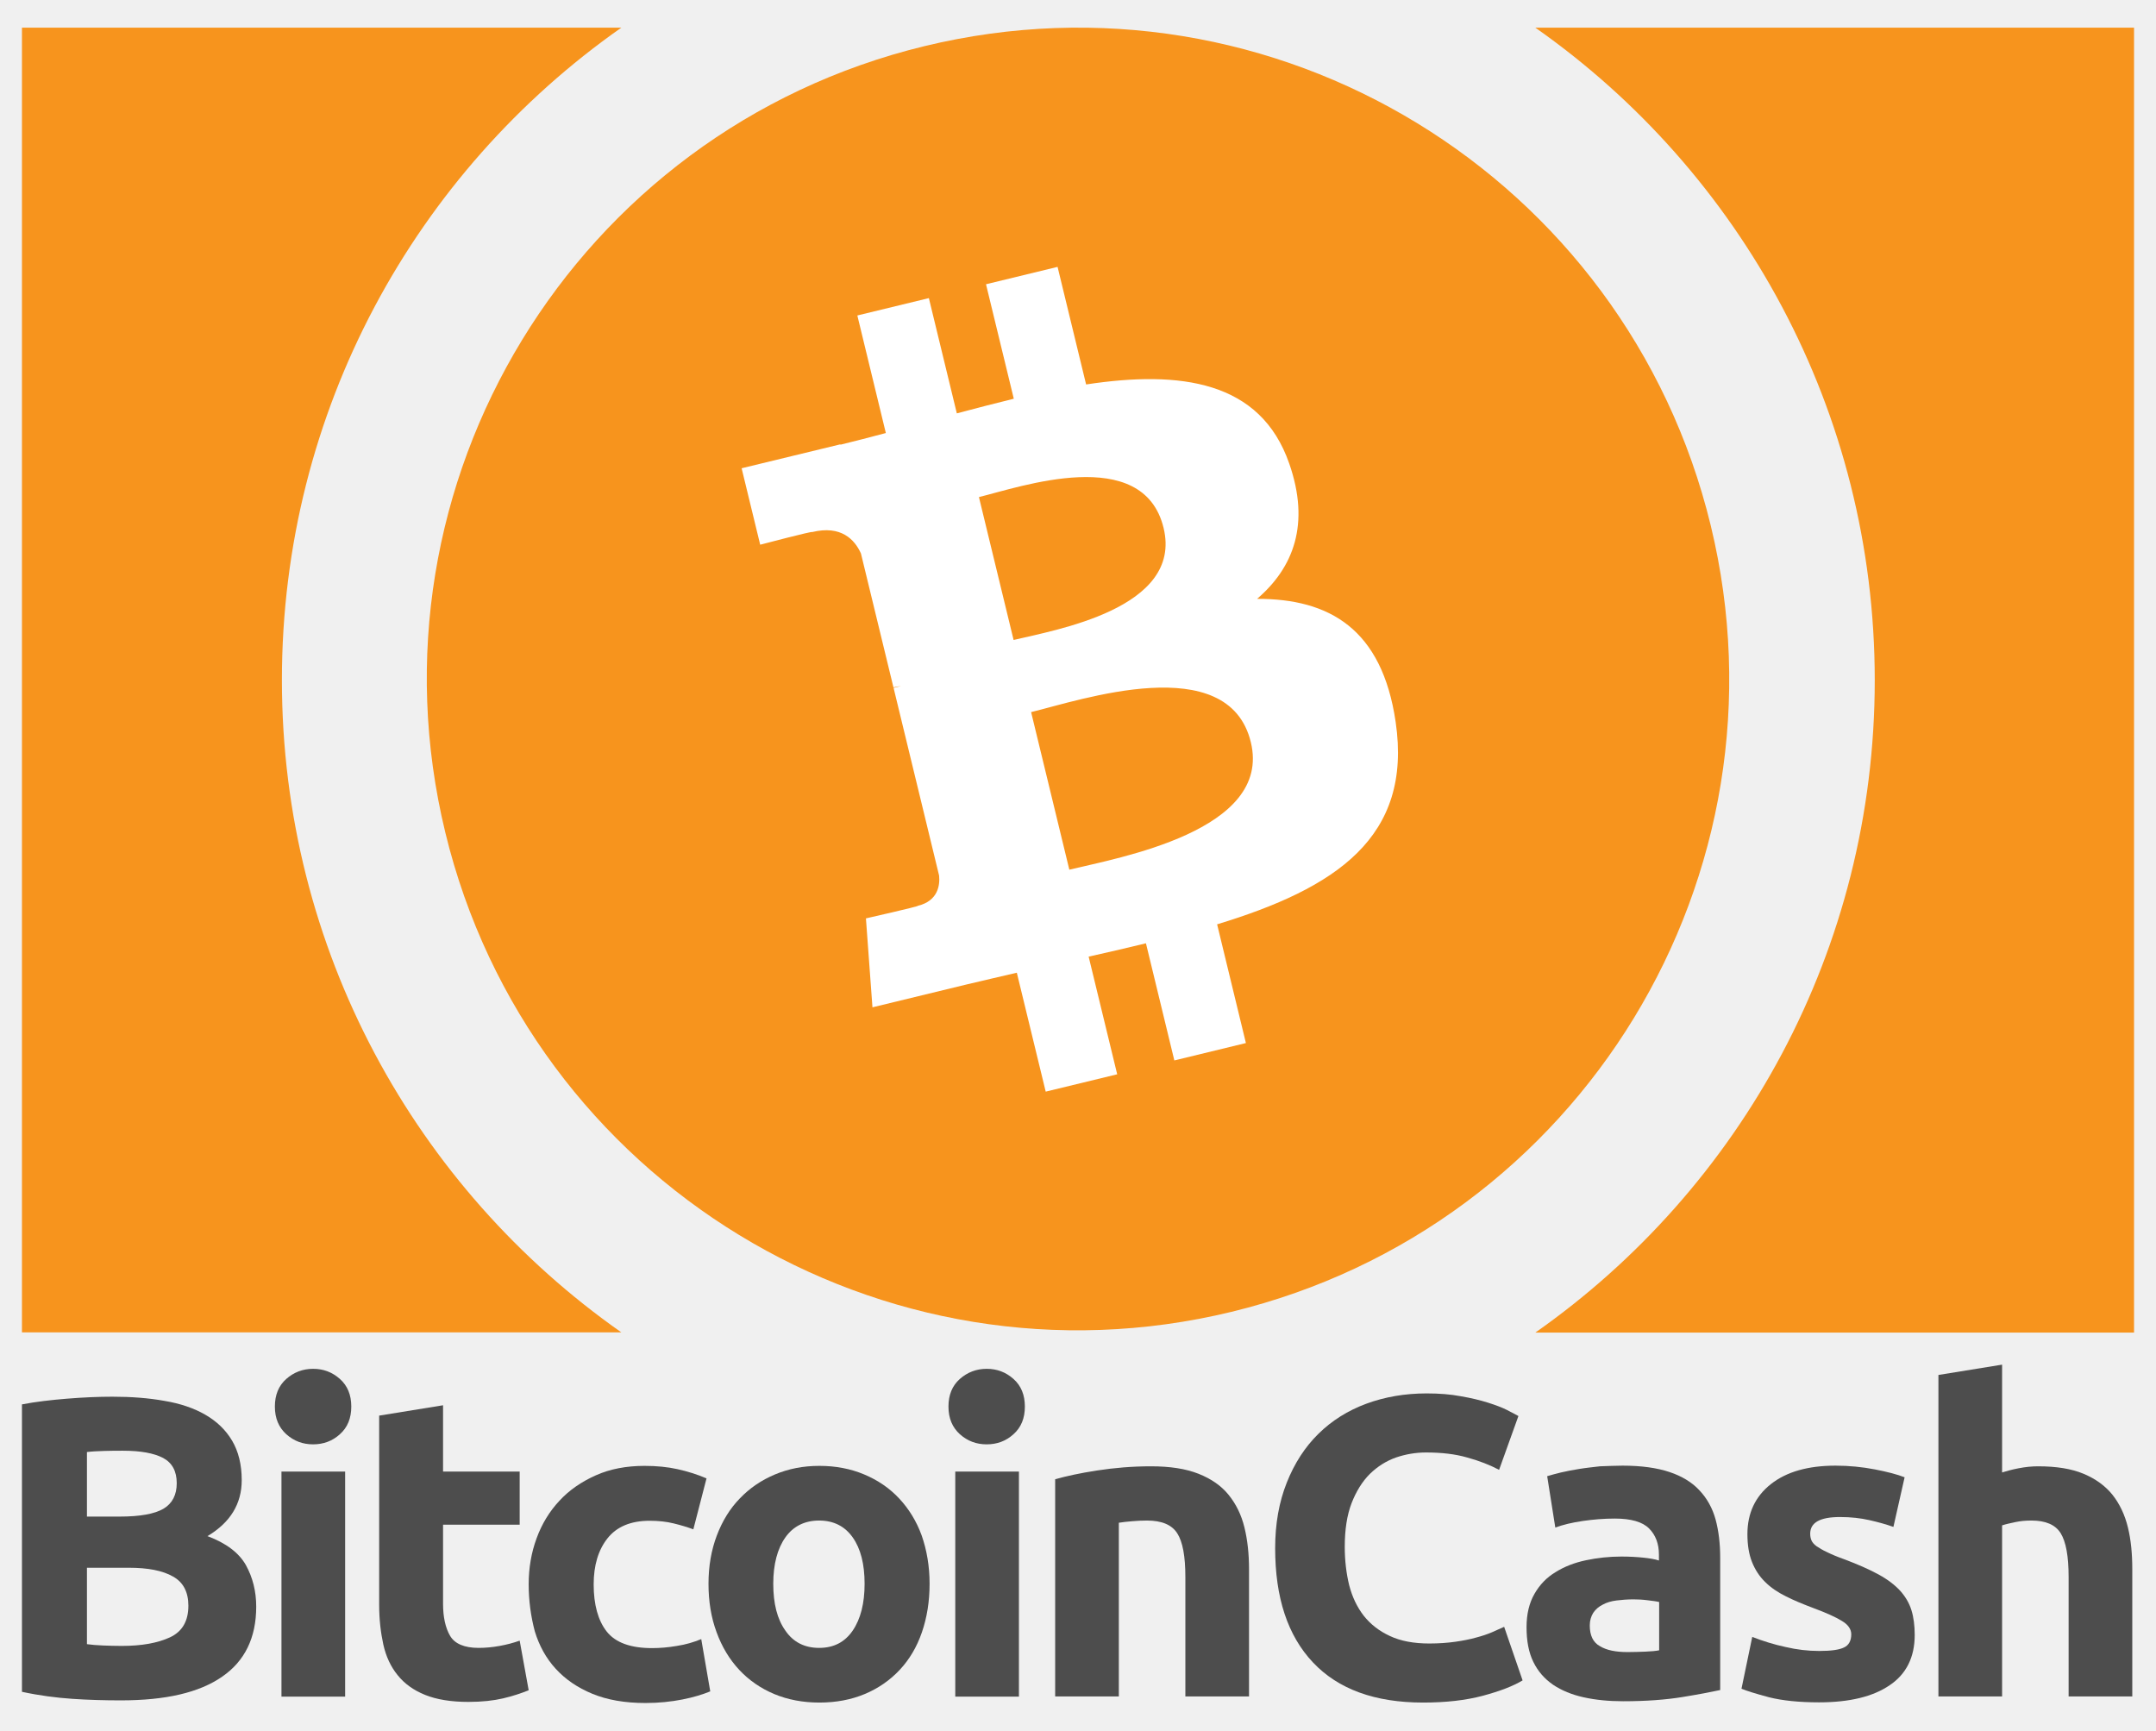
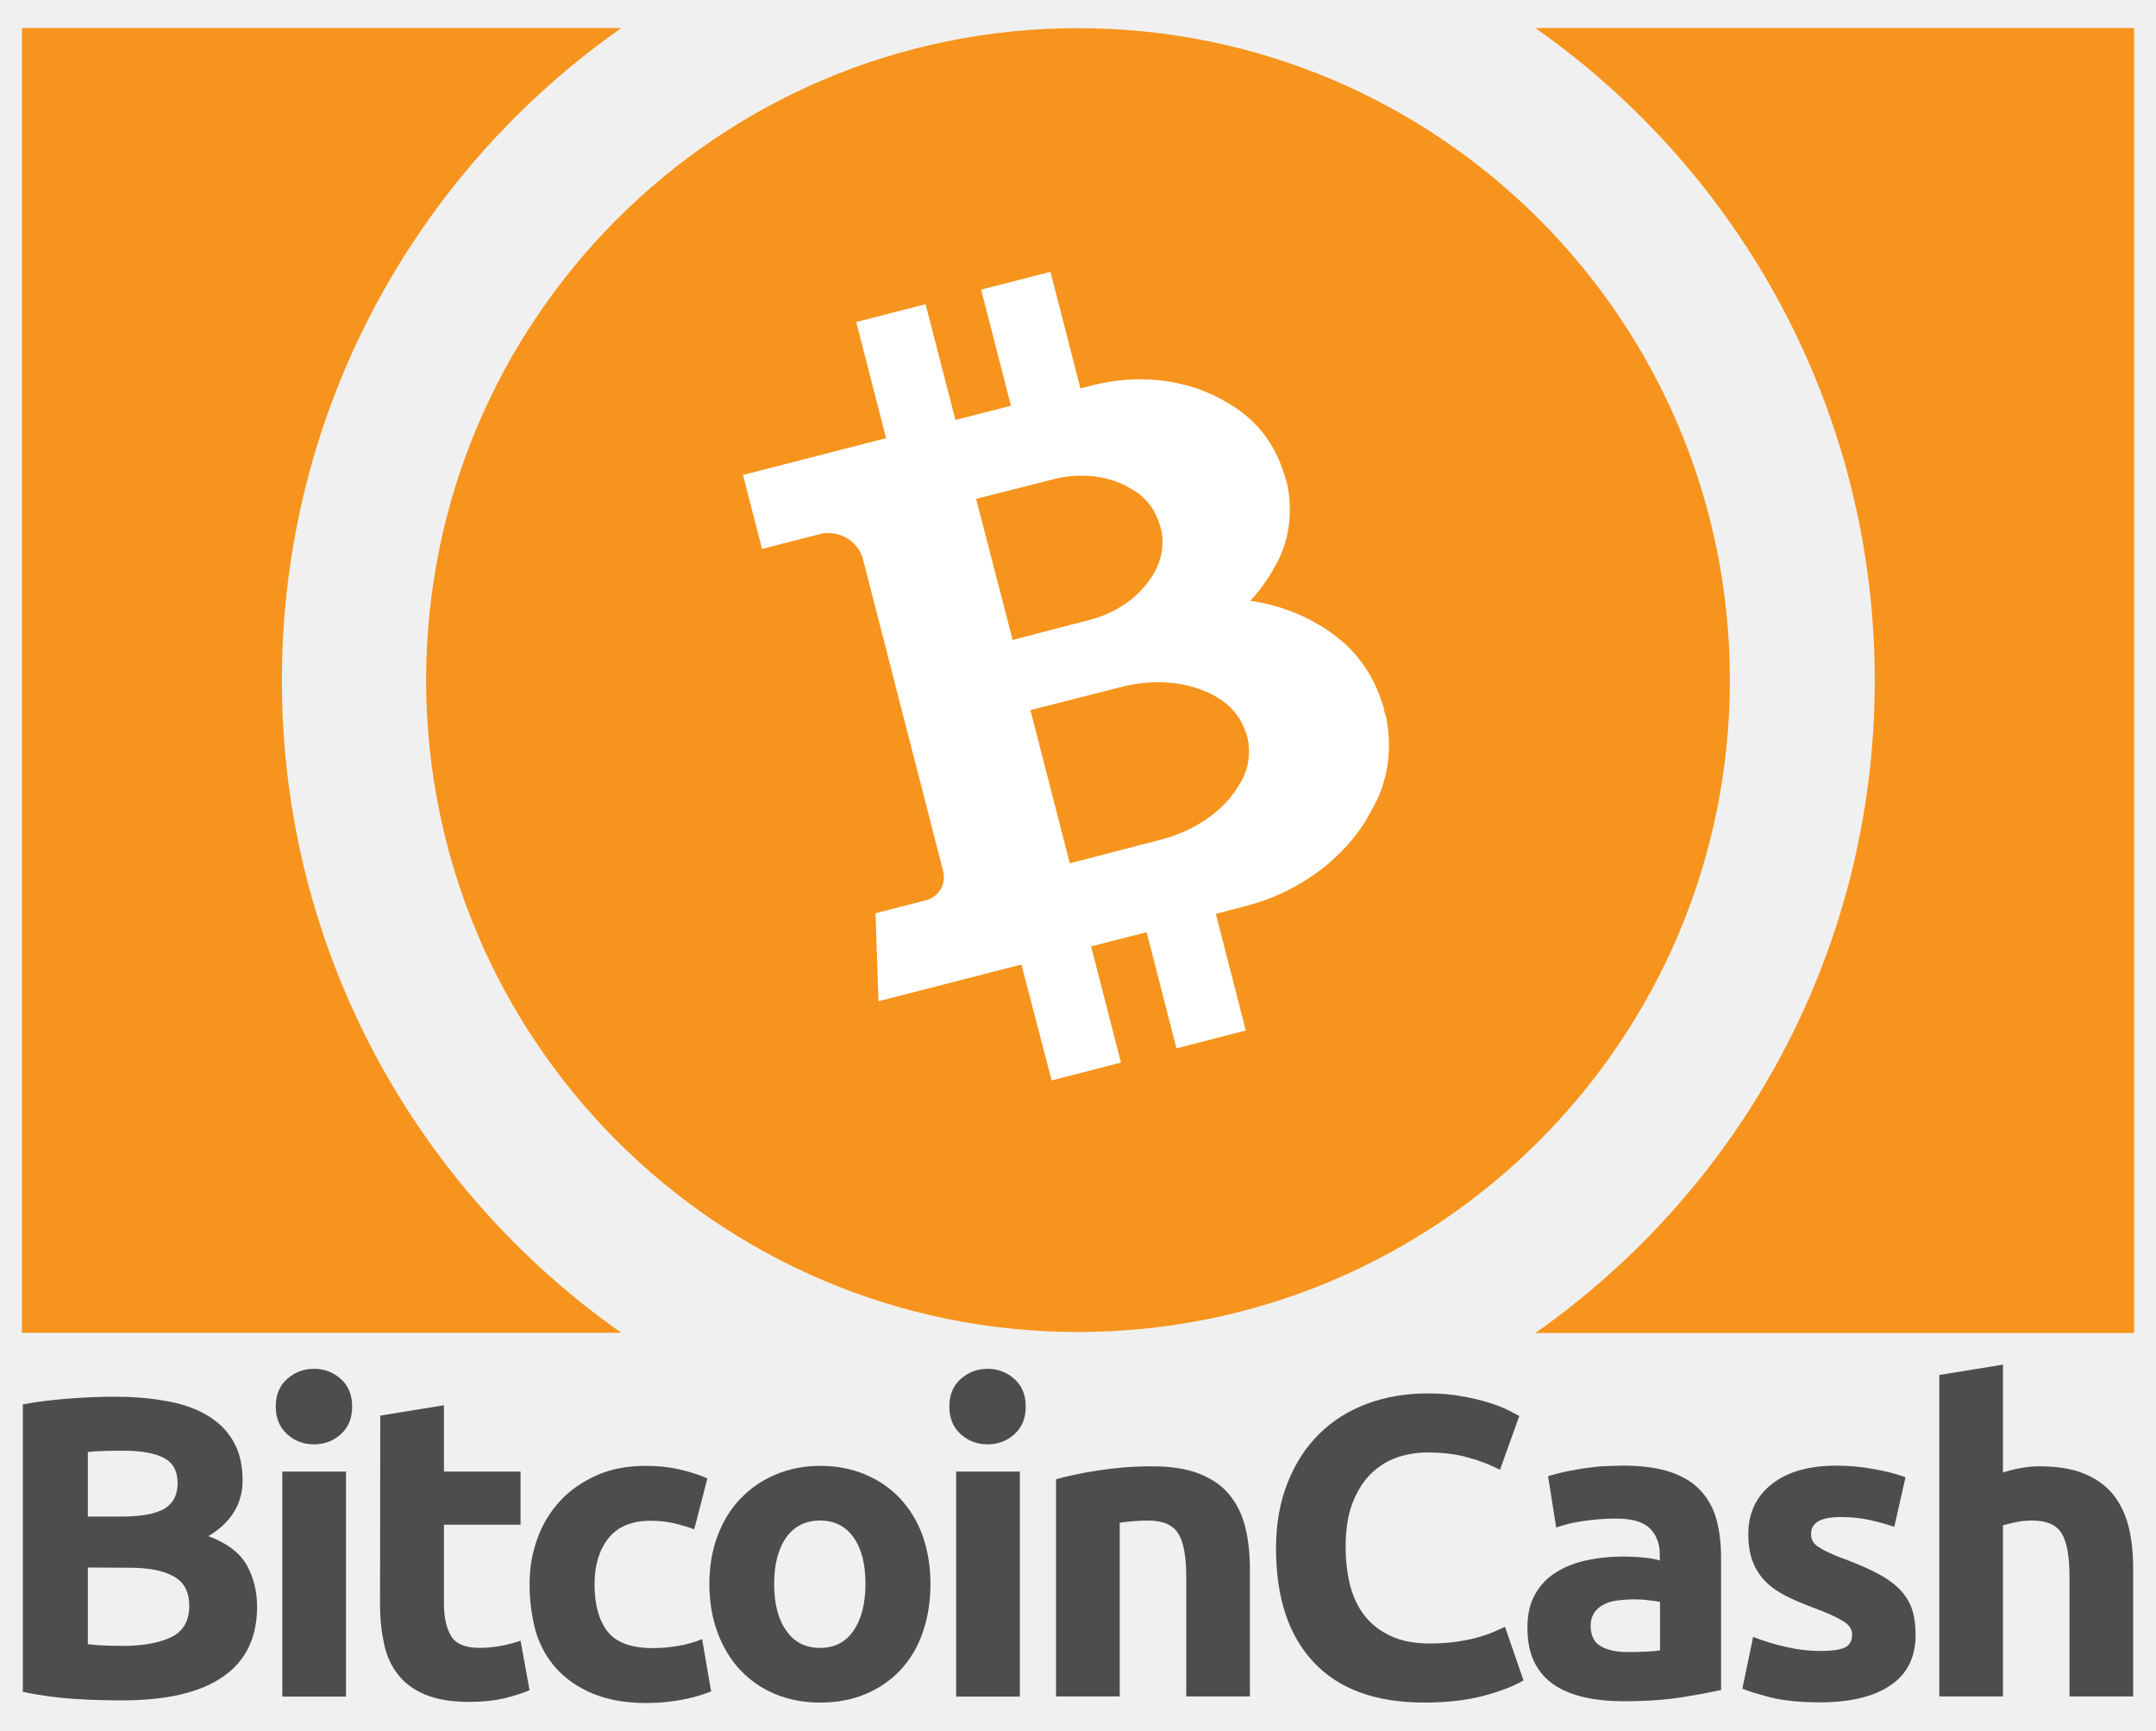
- <svg xmlns="http://www.w3.org/2000/svg" version="1.1" id="Layer_1" x="0px" y="0px" width="982px" height="788px" viewBox="0 0 982 788" enable-background="new 0 0 982 788" xml:space="preserve">
+ <svg xmlns="http://www.w3.org/2000/svg" version="1.1" id="Layer_1" x="0px" y="0px" width="982px" height="788px" viewBox="0 0 982 788" style="enable-background:new 0 0 982 788;" xml:space="preserve">
+   <style type="text/css">
+ 	.st0{fill:#4D4D4D;}
+ 	.st1{fill:#F7941D;}
+ 	.st2{fill:#FFFFFF;}
+ </style>
  <g>
-     <g id="g16" transform="scale(0.015625)">
-       <path id="coin" fill="#F7941D" d="M49868,15315.5c2472.3,10186.3-3781.6,20448.8-13969.2,22921.1    c-10183.7,2470.9-20446.5-3783.5-22917.4-13969.8C10507.5,14079.9,16761.1,3816.9,26945.8,1345.5    C37132.7-1127.1,47395.4,5128.6,49868,15315.5L49868,15315.5z" />
-       <path id="symbol" fill="#FFFFFF" d="M37581.8,13512.3c-837.2-2413.2-3171.2-2723.9-5921.4-2306.3l-831.9-3427.3l-2086.1,506.5    l810,3337c-548.4,133.2-1106.4,280.1-1660.7,426.3l-814.9-3359.2l-2085.1,506l830.8,3426.5c-449.4,118.8-891,234.9-1323.4,340.1    l-2.9-10.6l-2877.6,697.3l541.3,2228c0,0,1533.4-403.3,1514.7-368.7c845.1-204.8,1239.2,219,1421.9,622.9l947.8,3904.4    c58.4-13.8,135-29.9,224-39c-69.5,17-144,34.6-220.3,53.8l1326.9,5469.9c27.5,274.9-26,736.9-616.1,881.2    c32.4,17.2-1516.6,367.6-1516.6,367.6l190.2,2592l2714.9-659c505.4-122,1004.5-234.1,1493.3-349.4l842.1,3466.1l2084-505.4    l-832.4-3429.7c575.1-127,1129.9-256.9,1670.4-388.6l827.6,3414.1l2086.1-506.5l-839.1-3460.4    c3458.5-1052.4,5698.8-2531.8,5204.3-5899.4c-397.5-2711.8-1932.3-3592.4-4039.3-3587.3    C37704.7,16546.1,38197.5,15277.4,37581.8,13512.3L37581.8,13512.3z M36462,21632.5c629.8,2590.1-3877.2,3372-5290.7,3716.5    l-1114.1-4592.8C31471.5,20413.2,35806.4,18930.6,36462,21632.5z M33919.1,15388.3c571.3,2356.9-3194.6,2979.7-4372.2,3265.6    l-1010.8-4165.4C29713.8,14202.5,33322.3,12930.2,33919.1,15388.3z" />
+     <g>
+       <g>
+         <path class="st0" d="M55.4,774.4c-7.4,0-14.8-0.2-22.1-0.7s-15-1.5-22.9-3.2V639.6c6.2-1.2,13.1-2,20.5-2.6s14.3-0.9,20.7-0.9     c8.6,0,16.5,0.6,23.7,1.9c7.2,1.2,13.4,3.3,18.6,6.3s9.3,6.9,12.2,11.8c2.9,4.9,4.4,10.9,4.4,18c0,10.8-5.2,19.3-15.6,25.5     c8.6,3.2,14.4,7.7,17.5,13.2c3.1,5.6,4.7,11.9,4.7,18.9c0,14.2-5.2,24.8-15.5,31.9C91.1,770.9,75.8,774.4,55.4,774.4z M40,690.7     h14.8c9.4,0,16-1.2,20.1-3.6c4-2.4,6-6.3,6-11.6c0-5.5-2.1-9.3-6.2-11.5c-4.2-2.2-10.3-3.3-18.3-3.3c-2.6,0-5.4,0-8.4,0.1     c-3,0.1-5.6,0.2-8,0.5C40,661.3,40,690.7,40,690.7z M40,713.9v34.9c2.2,0.3,4.6,0.5,7.2,0.6c2.6,0.1,5.5,0.2,8.6,0.2     c9.1,0,16.4-1.3,22-3.9c5.6-2.6,8.4-7.4,8.4-14.4c0-6.2-2.3-10.7-7-13.3c-4.7-2.7-11.4-4-20.1-4L40,713.9L40,713.9z" />
+         <path class="st0" d="M160.4,640.6c0,5.3-1.7,9.5-5.2,12.6c-3.4,3.1-7.5,4.6-12.2,4.6s-8.7-1.5-12.2-4.6     c-3.4-3.1-5.2-7.2-5.2-12.6c0-5.3,1.7-9.5,5.2-12.6c3.4-3,7.5-4.6,12.2-4.6s8.7,1.5,12.2,4.6S160.4,635.3,160.4,640.6z      M157.6,772.7h-29V670.2h29V772.7z" />
+         <path class="st0" d="M173.2,644.7l29-4.7v30.2h34.9v24.2h-34.9v36c0,6.1,1.1,11,3.2,14.6c2.1,3.6,6.5,5.5,13,5.5     c3.1,0,6.3-0.3,9.6-0.9c3.3-0.6,6.3-1.4,9.1-2.4l4.1,22.6c-3.5,1.4-7.4,2.7-11.7,3.7s-9.5,1.6-15.8,1.6c-7.9,0-14.5-1.1-19.7-3.2     c-5.2-2.1-9.4-5.1-12.5-9c-3.1-3.8-5.3-8.5-6.5-13.9c-1.2-5.5-1.9-11.5-1.9-18.1L173.2,644.7L173.2,644.7z" />
+         <path class="st0" d="M241.2,721.5c0-7.4,1.2-14.4,3.6-20.9c2.4-6.6,5.9-12.3,10.4-17.1c4.5-4.9,10.1-8.7,16.6-11.6     c6.5-2.9,13.9-4.3,22.2-4.3c5.5,0,10.5,0.5,15,1.5s9,2.4,13.2,4.2l-6,23.2c-2.7-1-5.7-1.9-9-2.7c-3.2-0.8-6.9-1.2-10.9-1.2     c-8.6,0-15,2.7-19.2,8s-6.3,12.3-6.3,21c0,9.2,2,16.4,5.9,21.4c4,5.1,10.9,7.6,20.7,7.6c3.5,0,7.3-0.3,11.3-1     c4-0.6,7.7-1.7,11.1-3.1l4.1,23.8c-3.4,1.4-7.6,2.7-12.7,3.7s-10.7,1.6-16.8,1.6c-9.4,0-17.4-1.4-24.2-4.2     c-6.8-2.8-12.3-6.6-16.7-11.4c-4.4-4.8-7.5-10.5-9.5-17C242.2,736.2,241.2,729.1,241.2,721.5z" />
+         <path class="st0" d="M423.8,721.3c0,8.1-1.2,15.4-3.5,22.1c-2.3,6.7-5.7,12.4-10.1,17.1c-4.4,4.7-9.7,8.4-15.9,11     c-6.2,2.6-13.1,3.9-20.7,3.9c-7.5,0-14.4-1.3-20.6-3.9c-6.2-2.6-11.5-6.3-15.9-11s-7.9-10.5-10.3-17.1     c-2.5-6.7-3.7-14.1-3.7-22.1c0-8.1,1.3-15.4,3.8-22s6-12.3,10.5-16.9c4.5-4.7,9.8-8.3,16-10.9c6.2-2.6,12.9-3.9,20.2-3.9     c7.4,0,14.2,1.3,20.4,3.9c6.2,2.6,11.5,6.2,15.9,10.9s7.9,10.3,10.3,16.9C422.5,705.9,423.8,713.2,423.8,721.3z M394.2,721.3     c0-9-1.8-16-5.4-21.1s-8.7-7.7-15.3-7.7c-6.6,0-11.8,2.6-15.4,7.7c-3.6,5.1-5.5,12.2-5.5,21.1c0,9,1.8,16.1,5.5,21.3     c3.6,5.3,8.8,7.9,15.4,7.9s11.7-2.6,15.3-7.9C392.4,737.3,394.2,730.2,394.2,721.3z" />
+         <path class="st0" d="M467.2,640.6c0,5.3-1.7,9.5-5.2,12.6c-3.4,3.1-7.5,4.6-12.2,4.6s-8.7-1.5-12.2-4.6     c-3.4-3.1-5.2-7.2-5.2-12.6c0-5.3,1.7-9.5,5.2-12.6c3.4-3,7.5-4.6,12.2-4.6s8.7,1.5,12.2,4.6     C465.5,631.1,467.2,635.3,467.2,640.6z M464.5,772.7h-29V670.2h29V772.7z" />
+         <path class="st0" d="M481,673.7c4.9-1.4,11.3-2.8,19.1-4c7.8-1.2,16-1.9,24.5-1.9c8.7,0,15.9,1.1,21.7,3.4     c5.8,2.3,10.4,5.5,13.7,9.6c3.4,4.2,5.8,9.1,7.2,14.8s2.1,12.1,2.1,19.1v57.9h-29v-54.4c0-9.4-1.2-16-3.7-19.9s-7.1-5.8-13.8-5.8     c-2.1,0-4.3,0.1-6.6,0.3s-4.4,0.4-6.2,0.7v79.1h-29L481,673.7L481,673.7z" />
+         <path class="st0" d="M648.6,775.4c-22,0-38.7-6.1-50.2-18.3s-17.2-29.5-17.2-52c0-11.2,1.8-21.1,5.3-29.9     c3.5-8.8,8.3-16.2,14.4-22.2c6.1-6,13.4-10.6,21.8-13.7c8.4-3.1,17.6-4.7,27.5-4.7c5.7,0,10.9,0.4,15.6,1.3     c4.7,0.8,8.8,1.8,12.3,2.9c3.5,1.1,6.4,2.2,8.8,3.4c2.3,1.2,4,2.1,5.1,2.7l-8.8,24.5c-4.2-2.2-9-4.1-14.5-5.6     c-5.5-1.6-11.8-2.3-18.8-2.3c-4.7,0-9.3,0.8-13.7,2.3c-4.5,1.6-8.4,4.1-11.9,7.5c-3.4,3.4-6.2,7.9-8.3,13.3     c-2.1,5.5-3.1,12.1-3.1,19.9c0,6.2,0.7,12,2,17.4c1.4,5.4,3.6,10,6.6,13.9c3.1,3.9,7,7,12,9.3c4.9,2.3,10.9,3.4,17.9,3.4     c4.4,0,8.4-0.3,11.9-0.8s6.6-1.1,9.4-1.9c2.7-0.7,5.1-1.5,7.2-2.4c2.1-0.9,4-1.8,5.6-2.5l8.4,24.4c-4.3,2.6-10.3,4.9-18.1,7     C667.9,774.4,658.8,775.4,648.6,775.4z" />
+         <path class="st0" d="M739.4,667.5c8.6,0,15.7,1,21.4,2.9s10.3,4.7,13.7,8.4c3.4,3.6,5.9,8.1,7.3,13.2c1.4,5.2,2.1,11,2.1,17.3     v60.4c-4.2,0.9-9.9,2-17.3,3.2c-7.4,1.2-16.4,1.9-26.9,1.9c-6.6,0-12.6-0.6-18-1.8s-10-3.1-13.9-5.7c-3.9-2.7-6.9-6.1-9-10.4     c-2.1-4.3-3.1-9.5-3.1-15.8c0-6,1.2-11,3.6-15.2c2.4-4.2,5.6-7.5,9.6-9.9c4-2.5,8.6-4.3,13.8-5.4c5.2-1.1,10.6-1.7,16.2-1.7     c3.8,0,7.1,0.2,10,0.5s5.3,0.7,7.1,1.3V708c0-4.9-1.5-8.9-4.5-11.9s-8.2-4.5-15.6-4.5c-4.9,0-9.8,0.4-14.6,1.1     c-4.8,0.7-9,1.7-12.5,3l-3.7-23.4c1.7-0.5,3.8-1.1,6.3-1.7c2.5-0.6,5.3-1.1,8.3-1.6s6.1-0.8,9.4-1.2     C732.6,667.7,736,667.5,739.4,667.5z M741.7,752.4c2.9,0,5.6-0.1,8.2-0.2c2.6-0.1,4.7-0.3,6.2-0.6v-22c-1.2-0.3-2.9-0.5-5.3-0.8     c-2.3-0.3-4.5-0.4-6.4-0.4c-2.7,0-5.3,0.2-7.7,0.5s-4.5,0.9-6.3,1.9c-1.8,0.9-3.2,2.1-4.3,3.7c-1,1.6-1.6,3.5-1.6,5.8     c0,4.5,1.5,7.7,4.6,9.4C732.2,751.6,736.4,752.4,741.7,752.4z" />
+         <path class="st0" d="M829,751.9c5.3,0,9.1-0.5,11.3-1.6c2.2-1,3.3-3.1,3.3-6c0-2.3-1.4-4.4-4.3-6.1c-2.9-1.8-7.2-3.7-13.1-5.9     c-4.5-1.7-8.7-3.4-12.4-5.3c-3.7-1.8-6.9-4-9.4-6.5c-2.6-2.5-4.6-5.6-6-9.1s-2.1-7.7-2.1-12.7c0-9.6,3.6-17.2,10.7-22.8     c7.1-5.6,16.9-8.4,29.4-8.4c6.2,0,12.2,0.6,17.9,1.7c5.7,1.1,10.3,2.3,13.6,3.6l-5.1,22.6c-3.4-1.2-7-2.2-11-3.1     c-4-0.9-8.4-1.4-13.3-1.4c-9.1,0-13.6,2.5-13.6,7.6c0,1.2,0.2,2.2,0.6,3.1c0.4,0.9,1.2,1.8,2.3,2.6c1.2,0.8,2.8,1.8,4.8,2.7     c2,1,4.6,2.1,7.7,3.2c6.4,2.4,11.6,4.7,15.8,7s7.4,4.8,9.8,7.4c2.4,2.7,4.1,5.6,5.1,8.8s1.5,7,1.5,11.3     c0,10.1-3.8,17.8-11.4,22.9c-7.6,5.2-18.3,7.8-32.2,7.8c-9.1,0-16.7-0.8-22.7-2.3c-6-1.6-10.2-2.9-12.6-3.9l4.9-23.6     c4.9,1.9,10,3.5,15.2,4.6C818.8,751.3,823.9,751.9,829,751.9z" />
+         <path class="st0" d="M883.3,772.7V626.2l29-4.7v49.1c1.9-0.6,4.4-1.3,7.5-1.9c3.1-0.6,6-0.9,8.9-0.9c8.3,0,15.2,1.1,20.7,3.4     c5.5,2.3,9.9,5.5,13.2,9.6c3.3,4.2,5.6,9.1,7,14.8s2,12.1,2,19.1v57.9h-29v-54.4c0-9.4-1.2-16-3.6-19.9     c-2.4-3.9-6.9-5.8-13.3-5.8c-2.6,0-5,0.2-7.3,0.7s-4.3,0.9-6.1,1.5v77.9h-29L883.3,772.7L883.3,772.7z" />
+       </g>
    </g>
-     <path fill-rule="evenodd" clip-rule="evenodd" fill="#F7941D" d="M699.3,606.9c93.5-65.6,154.6-174.2,154.6-297.1   S792.8,78.2,699.3,12.6H972v594.3H699.3z" />
-     <path fill-rule="evenodd" clip-rule="evenodd" fill="#F7941D" d="M128.4,309.7c0,122.9,61.1,231.5,154.6,297.1H10V12.6h273   C189.5,78.2,128.4,186.8,128.4,309.7z" />
    <g>
-       <path fill="#4D4D4D" d="M55,774.4c-7.4,0-14.8-0.2-22.1-0.7c-7.3-0.5-15-1.5-22.9-3.2V639.6c6.2-1.2,13.1-2,20.5-2.6    c7.4-0.6,14.3-0.9,20.7-0.9c8.6,0,16.5,0.6,23.7,1.9c7.2,1.2,13.4,3.3,18.6,6.3c5.2,3,9.3,6.9,12.2,11.8c2.9,4.9,4.4,10.9,4.4,18    c0,10.8-5.2,19.3-15.6,25.5c8.6,3.2,14.4,7.7,17.5,13.2c3.1,5.6,4.7,11.9,4.7,18.9c0,14.2-5.2,24.8-15.5,31.9    C90.7,770.9,75.4,774.4,55,774.4z M39.6,690.7h14.8c9.4,0,16-1.2,20.1-3.6c4-2.4,6-6.3,6-11.6c0-5.5-2.1-9.3-6.2-11.5    c-4.2-2.2-10.3-3.3-18.3-3.3c-2.6,0-5.4,0-8.4,0.1c-3,0.1-5.6,0.2-8,0.5V690.7z M39.6,713.9v34.9c2.2,0.3,4.6,0.5,7.2,0.6    c2.6,0.1,5.5,0.2,8.6,0.2c9.1,0,16.4-1.3,22-3.9c5.6-2.6,8.4-7.4,8.4-14.4c0-6.2-2.3-10.7-7-13.3c-4.7-2.7-11.4-4-20.1-4H39.6z" />
-       <path fill="#4D4D4D" d="M160,640.6c0,5.3-1.7,9.5-5.2,12.6c-3.4,3.1-7.5,4.6-12.2,4.6c-4.7,0-8.7-1.5-12.2-4.6    c-3.4-3.1-5.2-7.2-5.2-12.6c0-5.3,1.7-9.5,5.2-12.6c3.4-3,7.5-4.6,12.2-4.6c4.7,0,8.7,1.5,12.2,4.6    C158.3,631.1,160,635.3,160,640.6z M157.2,772.7h-29V670.2h29V772.7z" />
-       <path fill="#4D4D4D" d="M172.8,644.7l29-4.7v30.2h34.9v24.2h-34.9v36c0,6.1,1.1,11,3.2,14.6c2.1,3.6,6.5,5.5,13,5.5    c3.1,0,6.3-0.3,9.6-0.9c3.3-0.6,6.3-1.4,9.1-2.4l4.1,22.6c-3.5,1.4-7.4,2.7-11.7,3.7c-4.3,1-9.5,1.6-15.8,1.6    c-7.9,0-14.5-1.1-19.7-3.2c-5.2-2.1-9.4-5.1-12.5-9c-3.1-3.8-5.3-8.5-6.5-13.9c-1.2-5.5-1.9-11.5-1.9-18.1V644.7z" />
-       <path fill="#4D4D4D" d="M240.8,721.5c0-7.4,1.2-14.4,3.6-20.9c2.4-6.6,5.9-12.3,10.4-17.1c4.5-4.9,10.1-8.7,16.6-11.6    c6.5-2.9,13.9-4.3,22.2-4.3c5.5,0,10.5,0.5,15,1.5c4.5,1,9,2.4,13.2,4.2l-6,23.2c-2.7-1-5.7-1.9-9-2.7c-3.2-0.8-6.9-1.2-10.9-1.2    c-8.6,0-15,2.7-19.2,8c-4.2,5.3-6.3,12.3-6.3,21c0,9.2,2,16.4,5.9,21.4c4,5.1,10.9,7.6,20.7,7.6c3.5,0,7.3-0.3,11.3-1    c4-0.6,7.7-1.7,11.1-3.1l4.1,23.8c-3.4,1.4-7.6,2.7-12.7,3.7c-5.1,1-10.7,1.6-16.8,1.6c-9.4,0-17.4-1.4-24.2-4.2    c-6.8-2.8-12.3-6.6-16.7-11.4c-4.4-4.8-7.5-10.5-9.5-17C241.8,736.2,240.8,729.1,240.8,721.5z" />
-       <path fill="#4D4D4D" d="M423.4,721.3c0,8.1-1.2,15.4-3.5,22.1c-2.3,6.7-5.7,12.4-10.1,17.1c-4.4,4.7-9.7,8.4-15.9,11    c-6.2,2.6-13.1,3.9-20.7,3.9c-7.5,0-14.4-1.3-20.6-3.9c-6.2-2.6-11.5-6.3-15.9-11c-4.4-4.7-7.9-10.5-10.3-17.1    c-2.5-6.7-3.7-14.1-3.7-22.1c0-8.1,1.3-15.4,3.8-22c2.5-6.6,6-12.3,10.5-16.9c4.5-4.7,9.8-8.3,16-10.9c6.2-2.6,12.9-3.9,20.2-3.9    c7.4,0,14.2,1.3,20.4,3.9c6.2,2.6,11.5,6.2,15.9,10.9c4.4,4.7,7.9,10.3,10.3,16.9C422.1,705.9,423.4,713.2,423.4,721.3z     M393.8,721.3c0-9-1.8-16-5.4-21.1c-3.6-5.1-8.7-7.7-15.3-7.7c-6.6,0-11.8,2.6-15.4,7.7c-3.6,5.1-5.5,12.2-5.5,21.1    c0,9,1.8,16.1,5.5,21.3c3.6,5.3,8.8,7.9,15.4,7.9c6.6,0,11.7-2.6,15.3-7.9C392,737.3,393.8,730.2,393.8,721.3z" />
-       <path fill="#4D4D4D" d="M466.8,640.6c0,5.3-1.7,9.5-5.2,12.6c-3.4,3.1-7.5,4.6-12.2,4.6c-4.7,0-8.7-1.5-12.2-4.6    c-3.4-3.1-5.2-7.2-5.2-12.6c0-5.3,1.7-9.5,5.2-12.6c3.4-3,7.5-4.6,12.2-4.6c4.7,0,8.7,1.5,12.2,4.6    C465.1,631.1,466.8,635.3,466.8,640.6z M464.1,772.7h-29V670.2h29V772.7z" />
-       <path fill="#4D4D4D" d="M480.6,673.7c4.9-1.4,11.3-2.8,19.1-4c7.8-1.2,16-1.9,24.5-1.9c8.7,0,15.9,1.1,21.7,3.4    c5.8,2.3,10.4,5.5,13.7,9.6c3.4,4.2,5.8,9.1,7.2,14.8c1.4,5.7,2.1,12.1,2.1,19.1v57.9h-29v-54.4c0-9.4-1.2-16-3.7-19.9    c-2.5-3.9-7.1-5.8-13.8-5.8c-2.1,0-4.3,0.1-6.6,0.3c-2.3,0.2-4.4,0.4-6.2,0.7v79.1h-29V673.7z" />
-       <path fill="#4D4D4D" d="M648.2,775.4c-22,0-38.7-6.1-50.2-18.3c-11.5-12.2-17.2-29.5-17.2-52c0-11.2,1.8-21.1,5.3-29.9    c3.5-8.8,8.3-16.2,14.4-22.2c6.1-6,13.4-10.6,21.8-13.7c8.4-3.1,17.6-4.7,27.5-4.7c5.7,0,10.9,0.4,15.6,1.3    c4.7,0.8,8.8,1.8,12.3,2.9c3.5,1.1,6.4,2.2,8.8,3.4c2.3,1.2,4,2.1,5.1,2.7l-8.8,24.5c-4.2-2.2-9-4.1-14.5-5.6    c-5.5-1.6-11.8-2.3-18.8-2.3c-4.7,0-9.3,0.8-13.7,2.3c-4.5,1.6-8.4,4.1-11.9,7.5c-3.4,3.4-6.2,7.9-8.3,13.3    c-2.1,5.5-3.1,12.1-3.1,19.9c0,6.2,0.7,12,2,17.4c1.4,5.4,3.6,10,6.6,13.9c3.1,3.9,7,7,12,9.3c4.9,2.3,10.9,3.4,17.9,3.4    c4.4,0,8.4-0.3,11.9-0.8c3.5-0.5,6.6-1.1,9.4-1.9c2.7-0.7,5.1-1.5,7.2-2.4c2.1-0.9,4-1.8,5.6-2.5l8.4,24.4    c-4.3,2.6-10.3,4.9-18.1,7C667.5,774.4,658.4,775.4,648.2,775.4z" />
-       <path fill="#4D4D4D" d="M739,667.5c8.6,0,15.7,1,21.4,2.9c5.7,1.9,10.3,4.7,13.7,8.4c3.4,3.6,5.9,8.1,7.3,13.2    c1.4,5.2,2.1,11,2.1,17.3v60.4c-4.2,0.9-9.9,2-17.3,3.2c-7.4,1.2-16.4,1.9-26.9,1.9c-6.6,0-12.6-0.6-18-1.8    c-5.4-1.2-10-3.1-13.9-5.7c-3.9-2.7-6.9-6.1-9-10.4c-2.1-4.3-3.1-9.5-3.1-15.8c0-6,1.2-11,3.6-15.2c2.4-4.2,5.6-7.5,9.6-9.9    c4-2.5,8.6-4.3,13.8-5.4c5.2-1.1,10.6-1.7,16.2-1.7c3.8,0,7.1,0.2,10,0.5c2.9,0.3,5.3,0.7,7.1,1.3V708c0-4.9-1.5-8.9-4.5-11.9    c-3-3-8.2-4.5-15.6-4.5c-4.9,0-9.8,0.4-14.6,1.1c-4.8,0.7-9,1.7-12.5,3l-3.7-23.4c1.7-0.5,3.8-1.1,6.3-1.7    c2.5-0.6,5.3-1.1,8.3-1.6c3-0.5,6.1-0.8,9.4-1.2C732.2,667.7,735.6,667.5,739,667.5z M741.3,752.4c2.9,0,5.6-0.1,8.2-0.2    c2.6-0.1,4.7-0.3,6.2-0.6v-22c-1.2-0.3-2.9-0.5-5.3-0.8c-2.3-0.3-4.5-0.4-6.4-0.4c-2.7,0-5.3,0.2-7.7,0.5    c-2.4,0.3-4.5,0.9-6.3,1.9c-1.8,0.9-3.2,2.1-4.3,3.7c-1,1.6-1.6,3.5-1.6,5.8c0,4.5,1.5,7.7,4.6,9.4    C731.8,751.6,736,752.4,741.3,752.4z" />
-       <path fill="#4D4D4D" d="M828.6,751.9c5.3,0,9.1-0.5,11.3-1.6c2.2-1,3.3-3.1,3.3-6c0-2.3-1.4-4.4-4.3-6.1    c-2.9-1.8-7.2-3.7-13.1-5.9c-4.5-1.7-8.7-3.4-12.4-5.3c-3.7-1.8-6.9-4-9.4-6.5c-2.6-2.5-4.6-5.6-6-9.1c-1.4-3.5-2.1-7.7-2.1-12.7    c0-9.6,3.6-17.2,10.7-22.8c7.1-5.6,16.9-8.4,29.4-8.4c6.2,0,12.2,0.6,17.9,1.7c5.7,1.1,10.3,2.3,13.6,3.6l-5.1,22.6    c-3.4-1.2-7-2.2-11-3.1c-4-0.9-8.4-1.4-13.3-1.4c-9.1,0-13.6,2.5-13.6,7.6c0,1.2,0.2,2.2,0.6,3.1c0.4,0.9,1.2,1.8,2.3,2.6    c1.2,0.8,2.8,1.8,4.8,2.7c2,1,4.6,2.1,7.7,3.2c6.4,2.4,11.6,4.7,15.8,7c4.2,2.3,7.4,4.8,9.8,7.4c2.4,2.7,4.1,5.6,5.1,8.8    c1,3.2,1.5,7,1.5,11.3c0,10.1-3.8,17.8-11.4,22.9c-7.6,5.2-18.3,7.8-32.2,7.8c-9.1,0-16.7-0.8-22.7-2.3c-6-1.6-10.2-2.9-12.6-3.9    l4.9-23.6c4.9,1.9,10,3.5,15.2,4.6C818.4,751.3,823.5,751.9,828.6,751.9z" />
-       <path fill="#4D4D4D" d="M882.9,772.7V626.2l29-4.7v49.1c1.9-0.6,4.4-1.3,7.5-1.9c3.1-0.6,6-0.9,8.9-0.9c8.3,0,15.2,1.1,20.7,3.4    c5.5,2.3,9.9,5.5,13.2,9.6c3.3,4.2,5.6,9.1,7,14.8c1.4,5.7,2,12.1,2,19.1v57.9h-29v-54.4c0-9.4-1.2-16-3.6-19.9    c-2.4-3.9-6.9-5.8-13.3-5.8c-2.6,0-5,0.2-7.3,0.7c-2.3,0.5-4.3,0.9-6.1,1.5v77.9H882.9z" />
+       <g>
+         <path class="st1" d="M699.305,607.081c93.502-65.601,154.603-174.204,154.603-297.106S792.807,78.37,699.305,12.768H972.01     v594.313L699.305,607.081L699.305,607.081z" />
+         <path class="st1" d="M128.392,309.875c0,122.903,61.101,231.505,154.603,297.106H9.99V12.768h273.006     C189.493,78.37,128.392,186.972,128.392,309.875z" />
+       </g>
+       <g>
+         <circle class="st1" cx="491" cy="309.731" r="296.905" />
+         <path class="st2" d="M630.256,322.063l-0.165-0.307l-0.028-0.051c-0.1-0.309-0.175-0.632-0.289-0.966l-0.014-0.026l-0.014-0.026     l-0.014-0.026l-0.014-0.026l-0.014-0.026l-0.014-0.026l-0.028-0.051c-3.803-12.336-10.935-22.584-19.831-29.671l-0.014-0.026     c-0.279-0.213-0.572-0.451-0.852-0.663l-0.386-0.287l-0.279-0.212l-0.12-0.1l-0.266-0.187l-0.12-0.1l-0.266-0.187l-0.12-0.1     l-0.279-0.212l-0.146-0.087l-0.279-0.212l-0.146-0.087l-0.305-0.199l-0.146-0.087l-0.177-0.268l-0.159-0.112l-0.305-0.199     l-0.159-0.112l-0.305-0.199l-0.159-0.112l-0.305-0.199l-0.159-0.112l-0.319-0.224l-0.159-0.112l-0.344-0.211l-0.159-0.112     l-0.344-0.211l-0.159-0.112l-0.344-0.211l-0.159-0.112l-0.344-0.211l-0.185-0.098l-0.344-0.211l-0.185-0.098l-0.37-0.197     l-0.185-0.098l-0.384-0.222l-0.185-0.098l-0.384-0.222l-0.185-0.098l-0.384-0.222l-0.199-0.124l-0.384-0.222l-0.199-0.124     l-0.409-0.209l-0.199-0.124l-0.409-0.209l-0.277-0.148l-0.014-0.026c-0.199-0.124-0.409-0.209-0.608-0.333     c-8.489-4.371-17.66-7.253-27.11-8.566c2.656-2.848,5.073-5.898,7.263-9.122l0.348-0.517l0.026-0.014l0.161-0.252l0.211-0.344     l0.112-0.159l0.211-0.344l0.112-0.159l0.211-0.344l0.112-0.159l0.211-0.344l0.112-0.159l0.211-0.344l0.112-0.159l0.185-0.331     l0.112-0.159l0.185-0.331l0.087-0.146l0.185-0.331l0.087-0.146l0.185-0.331l0.087-0.146l0.159-0.317l0.087-0.146l0.159-0.317     l0.087-0.146l0.159-0.317l0.087-0.146l0.173-0.291l0.087-0.146l0.173-0.291l0.087-0.146l0.148-0.277l0.087-0.146l0.148-0.277     l0.061-0.132l0.148-0.277l0.061-0.132l0.148-0.277l0.061-0.132l0.148-0.277l0.061-0.132l0.122-0.264l0.061-0.132l0.122-0.264     l0.061-0.132l0.122-0.264l0.061-0.132l0.134-0.303l0.183-0.395c0.134-0.303,0.242-0.592,0.376-0.895l0.026-0.014     c3.917-9.333,5.051-20.401,2.737-31.626l-0.014-0.026l-0.028-0.051l-0.014-0.026l-0.014-0.026l-0.014-0.026l-0.014-0.026     l-0.014-0.026l-0.014-0.026c-0.061-0.297-0.122-0.594-0.208-0.878l-0.002-0.065l-0.014-0.026l-0.014-0.026l-0.014-0.026     l0.014,0.026l-0.124-0.23c-0.09-0.413-0.181-0.826-0.311-1.251c-0.09-0.413-0.22-0.838-0.336-1.238l-0.151-0.281l-0.028-0.051     c-0.087-0.283-0.173-0.567-0.26-0.85l-0.014-0.026l-0.014-0.026l-0.014-0.026l-0.014-0.026l-0.014-0.026l-0.014-0.026     l-0.014-0.026c-3.359-10.959-9.716-20.073-17.64-26.397l-0.014-0.026c-0.24-0.201-0.506-0.388-0.746-0.588l-0.332-0.25     l-0.266-0.187l-0.12-0.1l-0.226-0.175l-0.12-0.1l-0.226-0.175l-0.12-0.1l-0.252-0.161l-0.12-0.1l-0.266-0.187l-0.12-0.1     l-0.266-0.187l-0.12-0.1l-0.266-0.187l-0.146-0.087l-0.266-0.187l-0.146-0.087l-0.266-0.187l-0.146-0.087l-0.291-0.173     l-0.146-0.087l-0.291-0.173l-0.146-0.087l-0.291-0.173l-0.146-0.087l-0.291-0.173l-0.146-0.087l-0.305-0.199l-0.146-0.087     l-0.305-0.199l-0.146-0.087l-0.331-0.185l-0.146-0.087l-0.33-0.185l-0.159-0.112l-0.331-0.185l-0.159-0.112l-0.33-0.185     l-0.159-0.112l-0.344-0.211l-0.185-0.098l-0.344-0.211l-0.185-0.098l-0.37-0.197l-0.185-0.098l-0.37-0.197l-0.264-0.122     l-0.014-0.026l-0.555-0.295c-16.214-8.427-36.813-10.964-57.538-5.647l-5.391,1.384l-13.636-53.097l-31.598,8.101l13.591,52.89     l-25.278,6.481l-13.599-52.721l-31.598,8.101l13.591,52.89l-65.167,16.769l8.671,33.699l26.258-6.744     c8.692-2.238,17.584,3.005,19.796,11.711l0,0L429.59,396.79c1.5,5.79-2.012,11.706-7.803,13.206l-23.008,5.919l1.352,40.08     l65.09-16.727l13.77,52.794l31.584-8.127l-13.605-52.916l25.278-6.481l13.605,52.915l31.584-8.127l-13.65-53.122     c5.352-1.396,9.956-2.588,13.141-3.412c23.356-6.007,42.243-19.703,53.672-36.775l0.386-0.57l0.026-0.014l0.187-0.266     l0.248-0.397l0.124-0.199l0.248-0.397l0.124-0.199l0.222-0.384l0.124-0.199l0.222-0.384l0.098-0.185l0.222-0.384l0.098-0.185     l0.222-0.384l0.098-0.185l0.197-0.37l0.098-0.185l0.197-0.37l0.098-0.185l0.211-0.344l0.098-0.185l0.211-0.344l0.098-0.185     l0.185-0.331l0.098-0.185l0.185-0.33l0.098-0.185l0.185-0.33l0.073-0.171l0.185-0.33l0.073-0.171l0.159-0.317l0.087-0.146     l0.159-0.317l0.087-0.146l0.159-0.317l0.087-0.146l0.159-0.317l0.087-0.146l0.159-0.317l0.087-0.146l0.159-0.317l0.087-0.146     l0.134-0.303l0.087-0.146l0.134-0.303l0.061-0.132l0.146-0.342l0.195-0.435c0.146-0.342,0.305-0.659,0.425-0.988l0.012-0.039     c4.375-10.503,5.703-22.929,3.086-35.574l-0.014-0.026l-0.014-0.026l-0.014-0.026l-0.014-0.026l-0.014-0.026l-0.014-0.026     l-0.014-0.026l-0.014-0.026c-0.075-0.323-0.149-0.645-0.224-0.968l-0.002-0.065l-0.014-0.026l-0.014-0.026l-0.014-0.026     l-0.014-0.026l-0.014-0.026l-0.014-0.026l-0.014-0.026l-0.014-0.026l-0.014-0.026l-0.014-0.026l-0.014-0.026l-0.014-0.026     l-0.014-0.026l-0.055-0.102c-0.118-0.464-0.21-0.942-0.354-1.393C630.352,323.1,630.285,322.608,630.256,322.063z      M444.595,227.197c5.391-1.384,27.681-6.982,35.031-8.893c11.685-2.991,23.196-1.83,32.19,2.499l0.303,0.134l0,0l0.132,0.061     l0.185,0.098l0.092,0.049l0.185,0.098l0.092,0.049l0.185,0.098l0.092,0.049l0.185,0.098l0.092,0.049l0.185,0.098l0.092,0.049     l0.185,0.098l0.092,0.049l0.185,0.098l0.092,0.049l0.185,0.098l0.092,0.049l0.185,0.098l0.092,0.049l0.159,0.112l0.092,0.049     l0.159,0.112l0.092,0.049l0.159,0.112l0.092,0.049l0.146,0.087l0.092,0.049l0.146,0.087l0.092,0.049l0.146,0.087l0.092,0.049     l0.146,0.087l0.092,0.049l0.146,0.087l0.067,0.063l0.146,0.087l0.053,0.037l0.146,0.087l0.053,0.037l0.146,0.087l0.053,0.037     l0.146,0.087l0.053,0.037l0.12,0.1l0.053,0.037l0.146,0.087l0.199,0.124c0.146,0.087,0.279,0.213,0.425,0.299l0,0     c4.601,3.461,7.971,8.312,9.658,13.836l0,0l0.041,0.077c0.043,0.142,0.1,0.309,0.143,0.451l0.014,0.026l0.083,0.153     c0.059,0.232,0.13,0.425,0.189,0.657c0.059,0.232,0.104,0.439,0.126,0.724l0.083,0.153l0.014,0.026     c0.018,0.155,0.061,0.297,0.118,0.464l0.041,0.077l0,0c1.184,5.631,0.555,11.511-1.795,16.768l0,0l-0.207,0.474l-0.11,0.224     l-0.087,0.146l-0.024,0.079l-0.061,0.132l-0.024,0.079l-0.087,0.146l-0.024,0.079l-0.087,0.146l-0.024,0.079l-0.087,0.146     l-0.024,0.079l-0.087,0.146l-0.024,0.079l-0.087,0.146l-0.024,0.079l-0.087,0.146l-0.049,0.092l-0.087,0.146l-0.049,0.092     l-0.087,0.146l-0.049,0.092l-0.087,0.146l-0.049,0.092l-0.112,0.159l-0.049,0.092l-0.112,0.159l-0.049,0.092l-0.112,0.159     l-0.049,0.092l-0.112,0.159l-0.049,0.092l-0.112,0.159l-0.049,0.092l-0.112,0.159l-0.049,0.092l-0.112,0.159l-0.049,0.092     l-0.112,0.159l-0.049,0.092l-0.138,0.173l-0.049,0.092l-0.138,0.173l-0.049,0.092l-0.138,0.173l-0.049,0.092l-0.138,0.173     l-0.1,0.12l0,0l-0.187,0.266c-5.811,8.142-15.334,14.72-27.019,17.711c-7.364,1.886-29.595,7.716-34.986,9.1L444.595,227.197z      M568.107,335.92l0.083,0.153l0.014,0.026c0.031,0.181,0.075,0.323,0.106,0.504l0,0l0.014,0.026l0,0l0,0l0.014,0.026l0.014,0.026     l0.014,0.026l0,0c1.241,6.227,0.356,12.674-2.541,18.324l0,0l-0.283,0.515l-0.136,0.238l-0.098,0.185l-0.049,0.092l-0.087,0.146     l-0.049,0.092l-0.087,0.146l-0.049,0.092l-0.112,0.159l-0.049,0.092l-0.112,0.159l-0.049,0.092l-0.112,0.159l-0.049,0.092     l-0.112,0.159l-0.049,0.092l-0.112,0.159l-0.049,0.092l-0.112,0.159l-0.049,0.092l-0.112,0.159l-0.049,0.092l-0.112,0.159     l-0.049,0.092l-0.112,0.159l-0.049,0.092l-0.138,0.173l-0.049,0.092l-0.138,0.173l-0.049,0.092l-0.124,0.199l-0.049,0.092     l-0.124,0.199l-0.049,0.092l-0.124,0.199l-0.075,0.106l-0.124,0.199l-0.075,0.106l-0.15,0.212l-0.075,0.106l-0.15,0.212     l-0.075,0.106l-0.15,0.212l-0.075,0.106l-0.15,0.212l-0.075,0.106l-0.15,0.212l-0.126,0.134l0,0l-0.238,0.293     c-7.058,9.012-18.441,16.425-32.266,19.974c-8.718,2.251-35.063,9.141-41.473,10.777l-17.935-69.785     c6.396-1.662,32.814-8.294,41.532-10.545c13.826-3.549,27.398-2.542,37.892,1.938l0.342,0.146l0,0l0.171,0.073l0.25,0.096     l0.118,0.035l0.224,0.11l0.118,0.035l0.224,0.11l0.118,0.035l0.224,0.11l0.092,0.049l0.224,0.11l0.092,0.049l0.224,0.11     l0.092,0.049l0.224,0.11l0.092,0.049l0.185,0.098l0.092,0.049l0.185,0.098l0.092,0.049l0.185,0.098l0.092,0.049l0.185,0.098     l0.092,0.049l0.185,0.098l0.092,0.049l0.185,0.098l0.092,0.049l0.185,0.098l0.092,0.049l0.185,0.098l0.092,0.049l0.185,0.098     l0.092,0.049l0.159,0.112l0.092,0.049l0.159,0.112l0.092,0.049l0.159,0.112l0.092,0.049l0.159,0.112l0.092,0.049l0.159,0.112     l0.092,0.049l0.146,0.087l0.092,0.049l0.159,0.112l0.212,0.15c0.159,0.112,0.344,0.211,0.504,0.323l0,0     c5.254,3.572,9.155,8.796,11.053,14.834l0,0l0.055,0.102c0.057,0.167,0.1,0.309,0.157,0.476l0.014,0.026l0.083,0.153     c0.059,0.232,0.118,0.464,0.191,0.722C568.127,335.283,568.148,335.568,568.107,335.92L568.107,335.92z" />
+       </g>
    </g>
  </g>
</svg>
